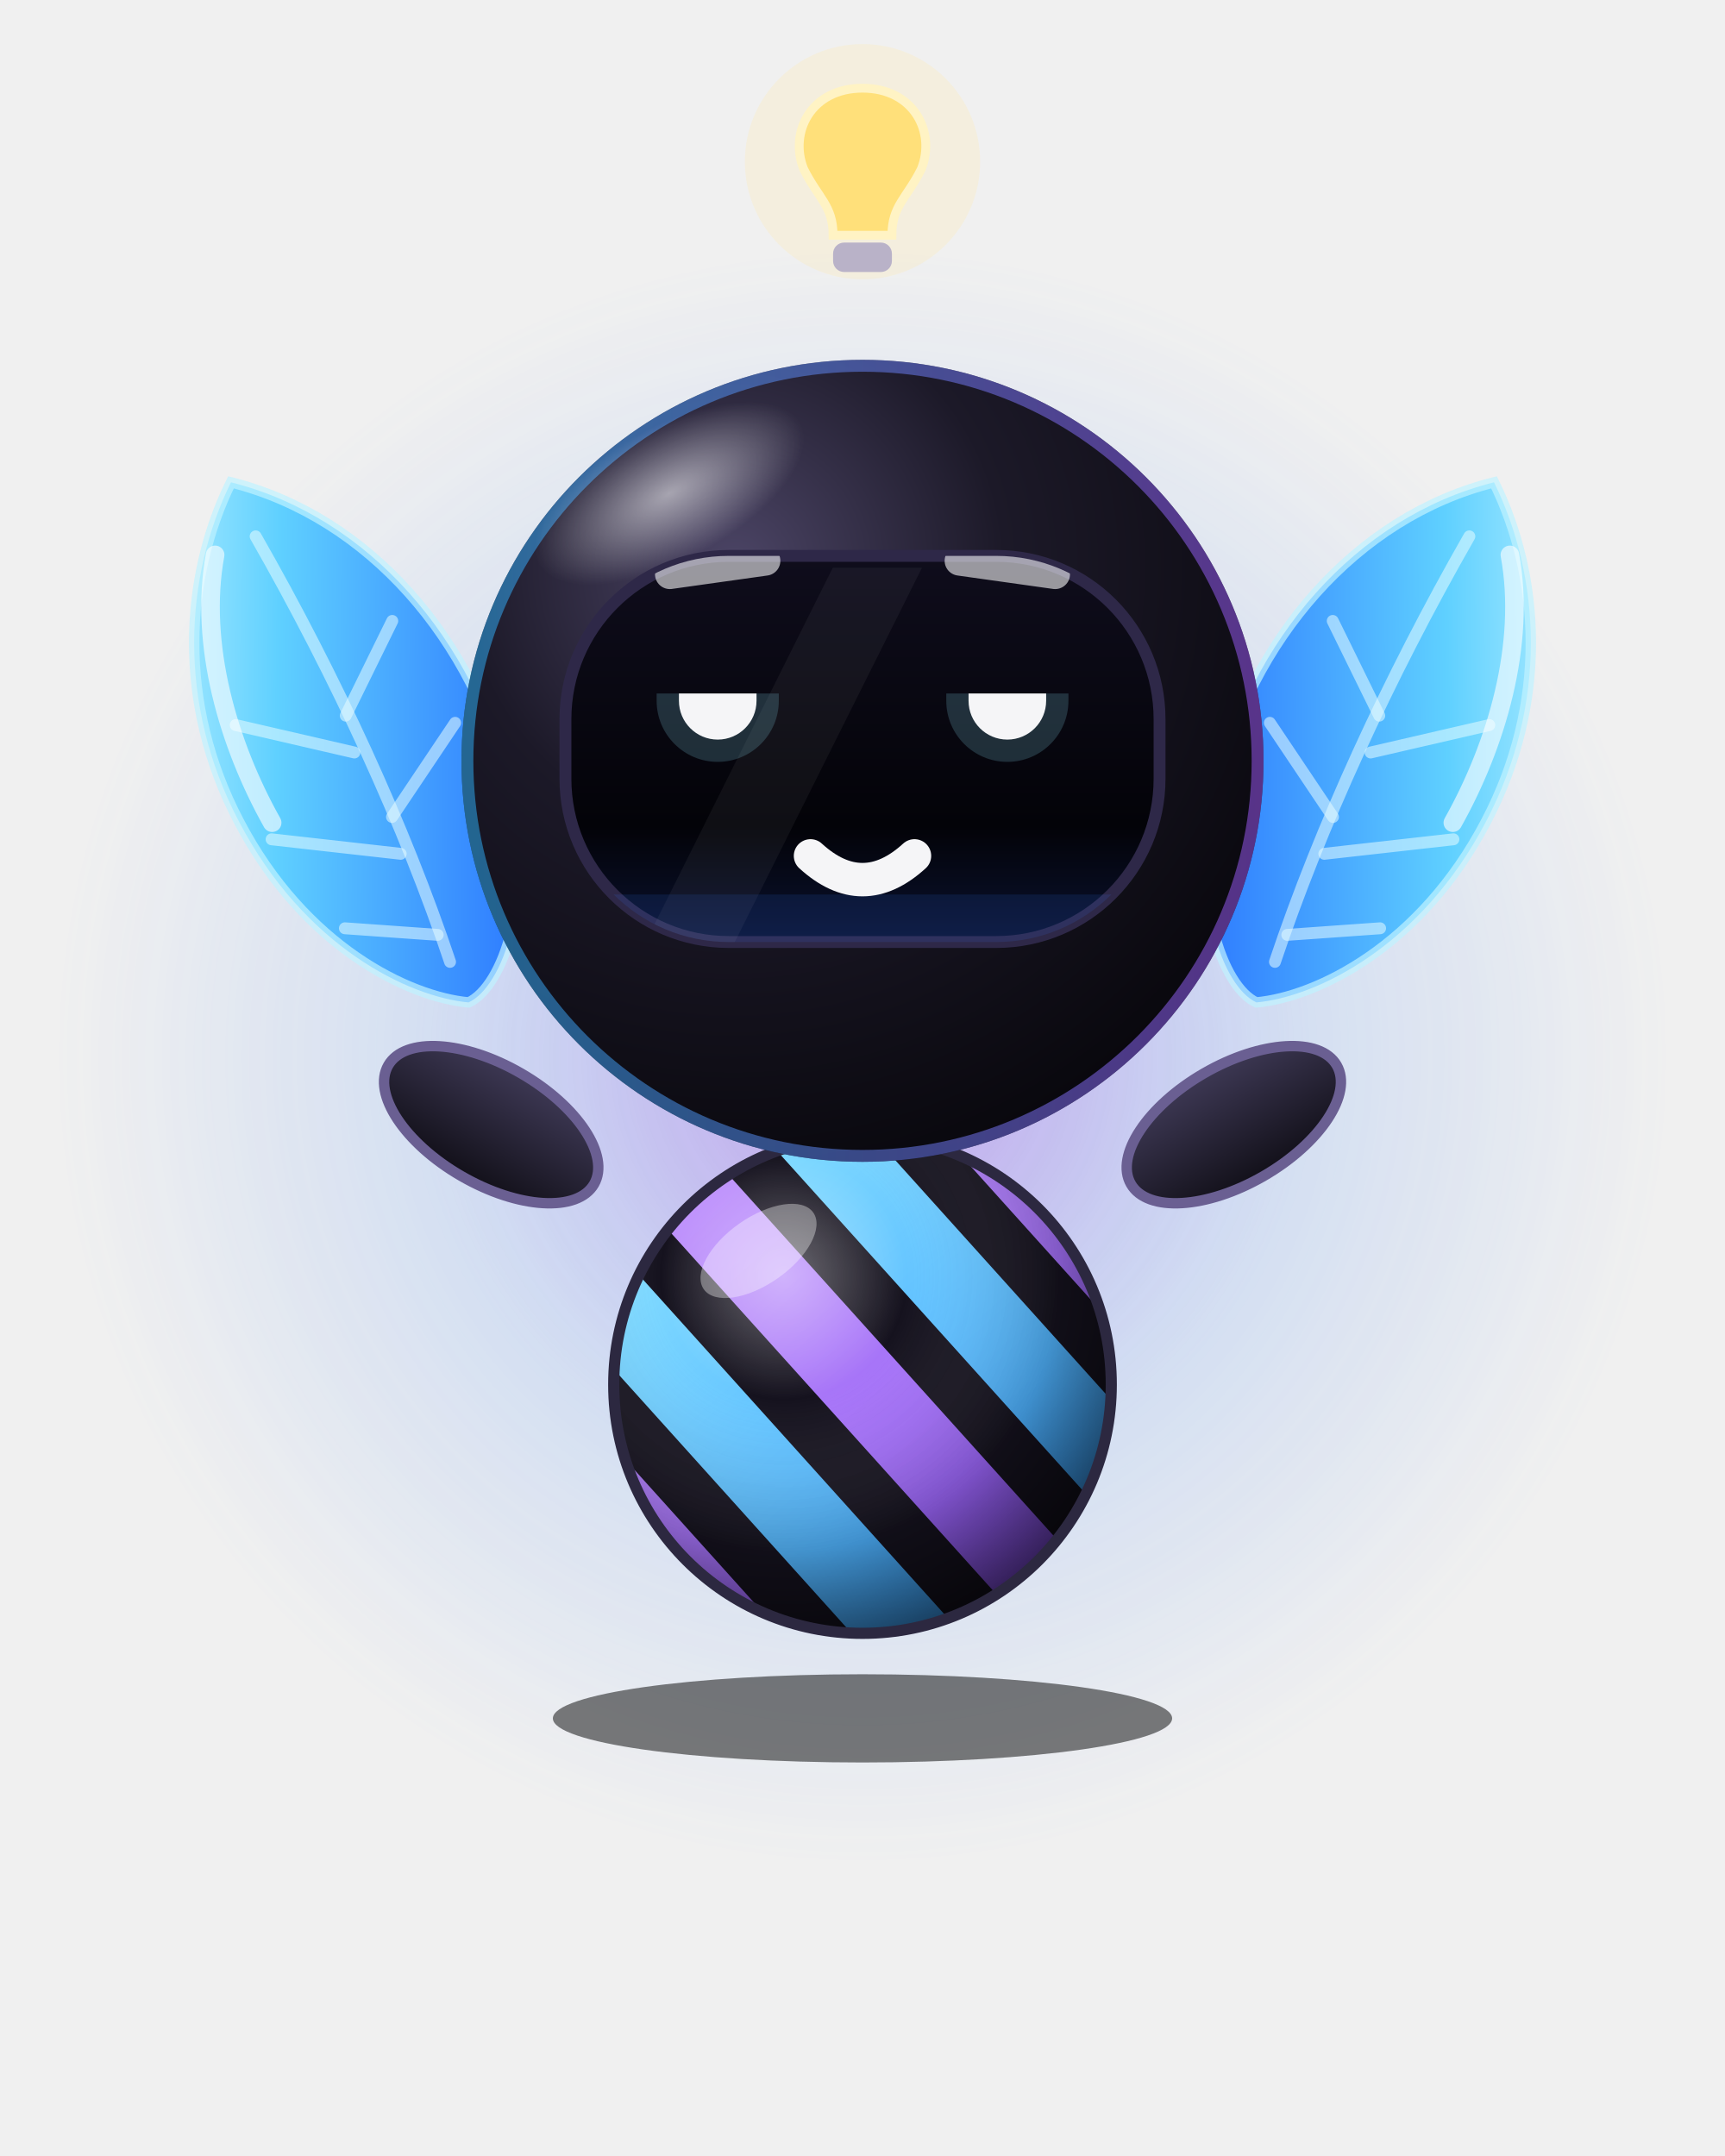
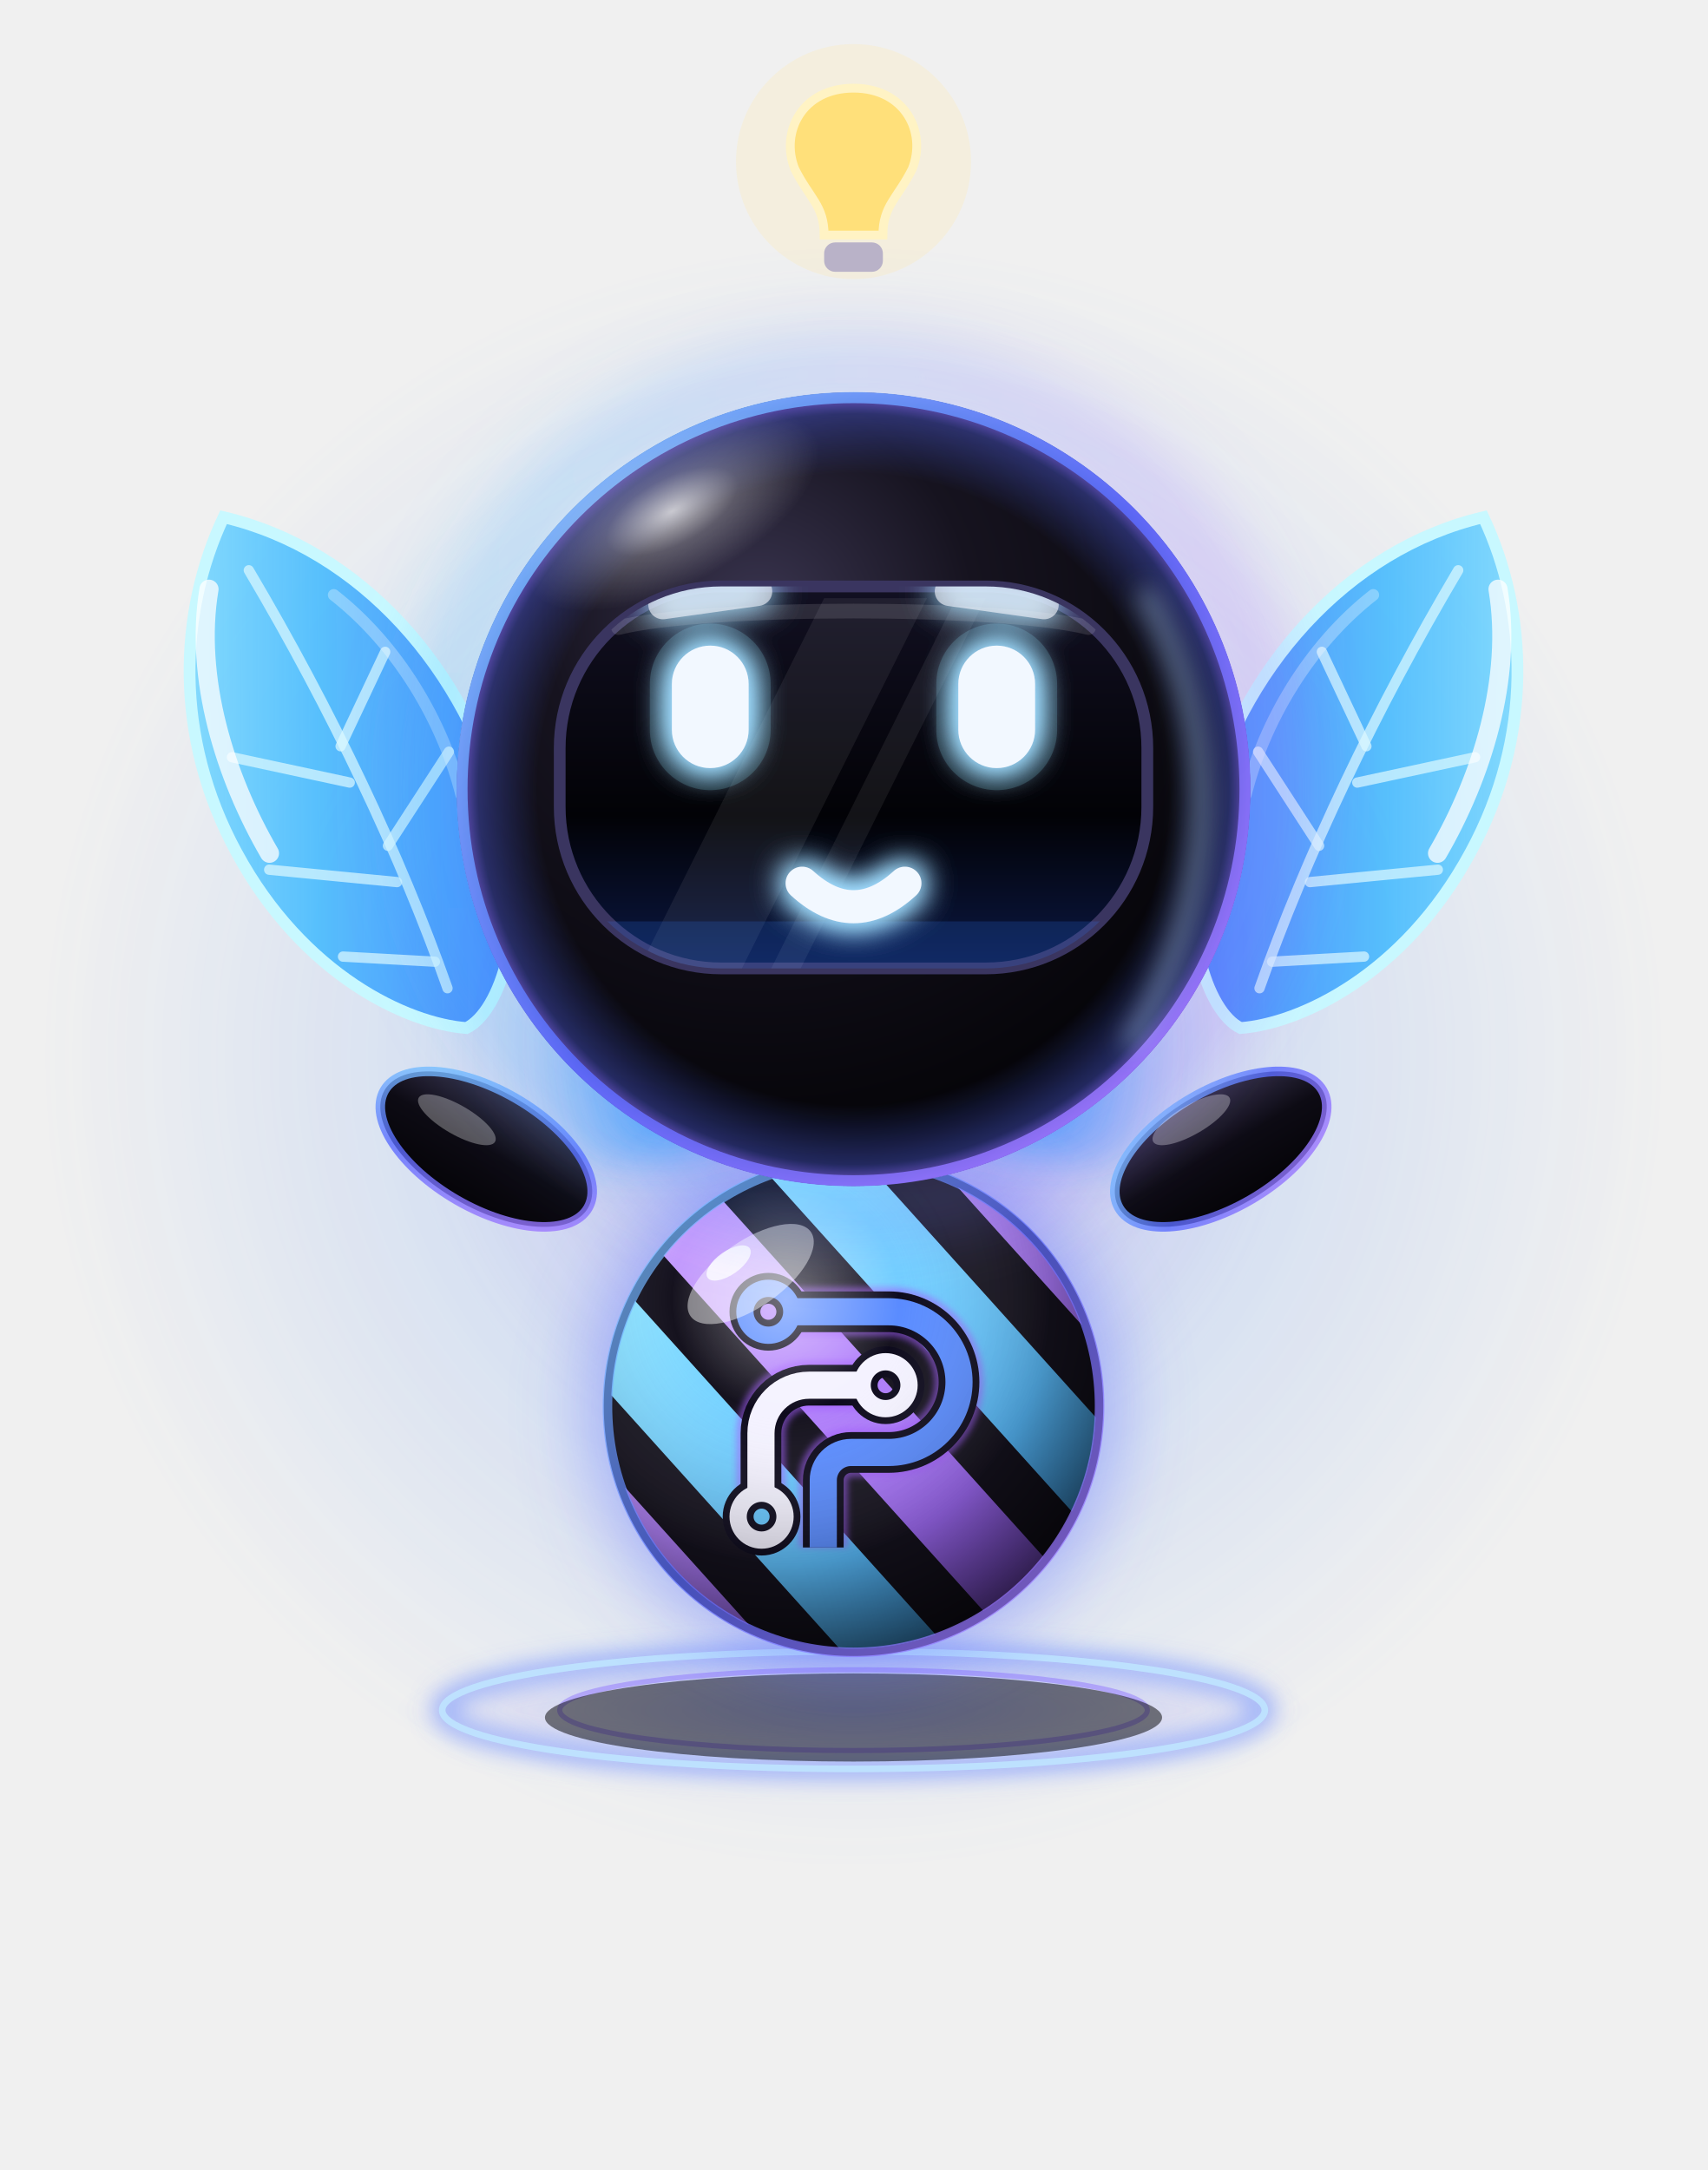
- <svg xmlns="http://www.w3.org/2000/svg" viewBox="-17.3 -43.7 234.6 293.2" role="img" aria-label="Yayen" width="2048" height="2560">
+ <svg xmlns="http://www.w3.org/2000/svg" viewBox="-16.2 -43.8 232.5 295.4" role="img" aria-label="Yayen" width="2048" height="2602">
  <defs>
+     <filter id="yv1-glow" x="-50%" y="-50%" width="200%" height="200%">
+       <feGaussianBlur in="SourceGraphic" stdDeviation="2.2" result="b" />
+       <feColorMatrix in="b" type="matrix" values="0 0 0 0 .35  0 0 0 0 .72  0 0 0 0 1  0 0 0 1.4 0" result="c" />
+       <feMerge>
+         <feMergeNode in="c" />
+         <feMergeNode in="c" />
+         <feMergeNode in="SourceGraphic" />
+       </feMerge>
+     </filter>
+     <filter id="yv1-blur" x="-50%" y="-50%" width="200%" height="200%">
+       <feGaussianBlur stdDeviation="5" />
+     </filter>
+     <filter id="yv1-blur2" x="-50%" y="-50%" width="200%" height="200%">
+       <feGaussianBlur stdDeviation="1.6" />
+     </filter>
    <radialGradient id="yv1-aura" cx="50%" cy="50%" r="50%">
-       <stop offset="0" stop-color="#8a2be2" stop-opacity=".55" />
-       <stop offset=".55" stop-color="#2f7bff" stop-opacity=".18" />
+       <stop offset="0" stop-color="#8a2be2" stop-opacity=".5" />
+       <stop offset=".55" stop-color="#2f7bff" stop-opacity=".16" />
      <stop offset="1" stop-color="#2f7bff" stop-opacity="0" />
    </radialGradient>
-     <radialGradient id="yv1-head" cx="34%" cy="26%" r="80%">
-       <stop offset="0" stop-color="#4c4566" />
-       <stop offset=".42" stop-color="#1c1928" />
-       <stop offset="1" stop-color="#08070c" />
+     <radialGradient id="yv1-head" cx="38%" cy="28%" r="78%">
+       <stop offset="0" stop-color="#3a3550" />
+       <stop offset=".35" stop-color="#16131f" />
+       <stop offset=".8" stop-color="#07060b" />
+       <stop offset="1" stop-color="#020205" />
+     </radialGradient>
+     <radialGradient id="yv1-headRim" cx="50%" cy="50%" r="50%">
+       <stop offset=".8" stop-color="#4b6bff" stop-opacity="0" />
+       <stop offset=".95" stop-color="#5a6cff" stop-opacity=".35" />
+       <stop offset="1" stop-color="#9a6bff" stop-opacity=".75" />
    </radialGradient>
    <radialGradient id="yv1-spec" cx="50%" cy="50%" r="50%">
-       <stop offset="0" stop-color="#fff" stop-opacity=".55" />
+       <stop offset="0" stop-color="#fff" stop-opacity=".75" />
+       <stop offset=".45" stop-color="#fff" stop-opacity=".25" />
      <stop offset="1" stop-color="#fff" stop-opacity="0" />
    </radialGradient>
    <linearGradient id="yv1-rim" x1="0" y1="0" x2="1" y2="0">
      <stop offset="0" stop-color="#2fb6ff" />
      <stop offset="1" stop-color="#a35cff" />
    </linearGradient>
+     <linearGradient id="yv1-rimV" x1="0" y1="0" x2="1" y2="1">
+       <stop offset="0" stop-color="#7fd8ff" />
+       <stop offset=".5" stop-color="#5a6cff" />
+       <stop offset="1" stop-color="#b07aff" />
+     </linearGradient>
    <linearGradient id="yv1-visor" x1="0" y1="0" x2="0" y2="1">
-       <stop offset="0" stop-color="#0f0d1c" />
-       <stop offset=".7" stop-color="#030308" />
-       <stop offset="1" stop-color="#0a1230" />
+       <stop offset="0" stop-color="#121022" />
+       <stop offset=".6" stop-color="#020206" />
+       <stop offset="1" stop-color="#0b1844" />
    </linearGradient>
    <linearGradient id="yv1-wing" x1="0" y1="0" x2="1" y2="1">
-       <stop offset="0" stop-color="#c8f6ff" />
-       <stop offset=".35" stop-color="#5fd0ff" />
-       <stop offset="1" stop-color="#1f62ff" />
+       <stop offset="0" stop-color="#9eecff" stop-opacity=".92" />
+       <stop offset=".45" stop-color="#38b6ff" stop-opacity=".82" />
+       <stop offset="1" stop-color="#2456ff" stop-opacity=".78" />
    </linearGradient>
    <linearGradient id="yv1-arm" x1="0" y1="0" x2="0" y2="1">
-       <stop offset="0" stop-color="#3d3854" />
-       <stop offset="1" stop-color="#121019" />
+       <stop offset="0" stop-color="#34304a" />
+       <stop offset=".5" stop-color="#0d0b14" />
+       <stop offset="1" stop-color="#050408" />
    </linearGradient>
    <linearGradient id="yv1-pu" x1="0" y1="0" x2="0" y2="1">
-       <stop offset="0" stop-color="#cfa6ff" />
-       <stop offset="1" stop-color="#7a3df0" />
+       <stop offset="0" stop-color="#d8b4ff" />
+       <stop offset="1" stop-color="#8243f5" />
    </linearGradient>
    <linearGradient id="yv1-cy" x1="0" y1="0" x2="0" y2="1">
-       <stop offset="0" stop-color="#9af0ff" />
-       <stop offset="1" stop-color="#1f8cff" />
-     </linearGradient>
-     <radialGradient id="yv1-ball" cx="34%" cy="28%" r="78%">
-       <stop offset="0" stop-color="#fff" stop-opacity=".38" />
-       <stop offset=".32" stop-color="#fff" stop-opacity="0" />
-       <stop offset=".72" stop-color="#000" stop-opacity=".2" />
-       <stop offset="1" stop-color="#000" stop-opacity=".65" />
+       <stop offset="0" stop-color="#a6f4ff" />
+       <stop offset="1" stop-color="#2a9bff" />
+     </linearGradient>
+     <radialGradient id="yv1-ball" cx="36%" cy="28%" r="78%">
+       <stop offset="0" stop-color="#fff" stop-opacity=".42" />
+       <stop offset=".3" stop-color="#fff" stop-opacity="0" />
+       <stop offset=".7" stop-color="#000" stop-opacity=".22" />
+       <stop offset="1" stop-color="#000" stop-opacity=".72" />
+     </radialGradient>
+     <radialGradient id="yv1-floor" cx="50%" cy="50%" r="50%">
+       <stop offset="0" stop-color="#5a6cff" stop-opacity=".35" />
+       <stop offset=".7" stop-color="#3a3cff" stop-opacity=".08" />
+       <stop offset="1" stop-color="#3a3cff" stop-opacity="0" />
    </radialGradient>
    <linearGradient id="yv1-holo" x1="0" y1="0" x2="0" y2="1">
      <stop offset="0" stop-color="#2fb6ff" stop-opacity=".28" />
      <stop offset="1" stop-color="#a35cff" stop-opacity=".12" />
    </linearGradient>
    <clipPath id="yv1-cbody">
      <circle cx="100" cy="148" r="33" />
+     </clipPath>
+     <clipPath id="yv1-chead">
+       <circle cx="100" cy="66" r="54" />
    </clipPath>
    <clipPath id="yv1-cvisor">
      <rect class="visorClip" x="60" y="40" width="80" height="52" rx="22" transform="translate(100 64.4) scale(1 1) translate(-100 -66)" />
    </clipPath>
    <mask id="yv1-mL" maskUnits="userSpaceOnUse" x="0" y="0" width="200" height="200">
      <rect width="200" height="200" fill="#fff" />
-       <rect class="lidL" fill="#000" x="70.05" y="42.46" width="20.9" height="14.47" />
-       <ellipse class="cutL" fill="#000" cx="80.5" cy="75.14" rx="10.97" ry="10.01" opacity="0" />
+       <rect class="lidL" fill="#000" x="70.05" y="42.46" width="20.9" height="0" />
+       <ellipse class="cutL" fill="#000" cx="80.5" cy="75.14" rx="10.97" ry="10" opacity="0" />
    </mask>
    <mask id="yv1-mR" maskUnits="userSpaceOnUse" x="0" y="0" width="200" height="200">
      <rect width="200" height="200" fill="#fff" />
-       <rect class="lidR" fill="#000" x="109.05" y="42.46" width="20.9" height="14.47" />
-       <ellipse class="cutR" fill="#000" cx="119.5" cy="75.14" rx="10.97" ry="10.01" opacity="0" />
+       <rect class="lidR" fill="#000" x="109.05" y="42.46" width="20.9" height="0" />
+       <ellipse class="cutR" fill="#000" cx="119.5" cy="75.14" rx="10.97" ry="10" opacity="0" />
    </mask>
+     <path id="yv1-leaf" d="M0-38C15-26 21-5 17 15C14 30 5 39 0 39C-7 35-17 23-18 4C-19-14-11-29 0-38Z" />
    <g id="yv1-wingShape" transform="translate(30 62) rotate(-28)">
-       <path d="M0-38C15-26 21-5 17 15C14 30 5 39 0 39C-7 35-17 23-18 4C-19-14-11-29 0-38Z" fill="url(#yv1-wing)" stroke="#bff3ff" stroke-opacity=".7" stroke-width="1.4" />
-       <g stroke="#e6fbff" stroke-opacity=".55" stroke-width="1.6" stroke-linecap="round" fill="none">
+       <use class="gl" href="#yv1-leaf" fill="#2f9bff" opacity=".8" filter="url(#yv1-blur)" x="66" y="52.4" />
+       <use href="#yv1-leaf" fill="url(#yv1-wing)" stroke="#c8f8ff" stroke-width="1.6" />
+       <g stroke="#dffaff" stroke-opacity=".7" stroke-width="1.4" stroke-linecap="round" fill="none">
        <path d="M0-30C2-8 2 14 0 33" />
        <path d="M-13-8L0 2" />
        <path d="M-15 8L0 17" />
        <path d="M-11 23L0 29" />
        <path d="M12-12L1-3" />
        <path d="M14 4L1 12" />
      </g>
-       <path d="M-6-30C-13-20-15-6-14 6" stroke="#fff" stroke-opacity=".6" stroke-width="2.5" stroke-linecap="round" fill="none" />
+       <path d="M-6-30C-13-20-15-6-14 6" stroke="#fff" stroke-opacity=".75" stroke-width="2.6" stroke-linecap="round" fill="none" />
+       <path d="M9-22C14-12 15 0 13 10" stroke="#fff" stroke-opacity=".3" stroke-width="1.6" stroke-linecap="round" fill="none" />
    </g>
  </defs>
-   <circle class="aura" cx="100" cy="100" r="104" fill="url(#yv1-aura)" opacity="0.78" transform="translate(100 100) scale(1.07) translate(-100 -100)" />
-   <ellipse class="shadow" cx="100" cy="190" rx="42.11" ry="6" fill="#000" opacity="0.5" />
+   <circle class="aura" cx="100" cy="100" r="104" fill="url(#yv1-aura)" opacity="0.76" transform="translate(100 100) scale(1.06) translate(-100 -100)" />
+   <g class="floor">
+     <ellipse cx="100" cy="189" rx="62" ry="10" fill="url(#yv1-floor)" />
+     <ellipse cx="100" cy="189" rx="56" ry="8" fill="none" stroke="#6a8cff" stroke-width="2.4" opacity=".7" filter="url(#yv1-blur2)" />
+     <ellipse cx="100" cy="189" rx="56" ry="8" fill="none" stroke="#bfe4ff" stroke-width=".9" opacity=".9" />
+     <ellipse cx="100" cy="189" rx="40" ry="5.5" fill="none" stroke="#8a6bff" stroke-width=".7" opacity=".45" />
+   </g>
+   <ellipse class="shadow" cx="100" cy="190" rx="42.01" ry="6" fill="#000" opacity="0.5" />
  <g class="back" />
-   <g class="all" transform="translate(100 106.22) scale(1.01) rotate(0) translate(-100 -110)">
-     <g class="wingL" transform="rotate(3.45 46 74)">
+   <g class="all" transform="translate(100 109.63) scale(1) rotate(0) translate(-100 -110)">
+     <g class="wingL" transform="rotate(2.57 46 74)">
      <use href="#yv1-wingShape" />
    </g>
-     <g class="wingR" transform="rotate(-3.45 154 74)">
+     <g class="wingR" transform="rotate(-2.57 154 74)">
      <use href="#yv1-wingShape" transform="translate(200 0) scale(-1 1)" />
    </g>
    <g class="body" transform="translate(0 0) rotate(0 100 148)">
+       <circle class="gl" cx="100" cy="148" r="36" fill="#5a6cff" opacity=".45" filter="url(#yv1-blur)" />
      <circle cx="100" cy="148" r="34" fill="#15121e" />
      <g clip-path="url(#yv1-cbody)">
        <g transform="rotate(-42 100 148)">
          <rect x="22.5" y="90" width="11" height="120" fill="url(#yv1-pu)" />
          <rect x="40.5" y="90" width="11" height="120" fill="url(#yv1-cy)" />
          <rect x="58.5" y="90" width="11" height="120" fill="url(#yv1-pu)" />
          <rect x="76.5" y="90" width="11" height="120" fill="url(#yv1-cy)" />
          <rect x="94.5" y="90" width="11" height="120" fill="url(#yv1-pu)" />
          <rect x="112.5" y="90" width="11" height="120" fill="url(#yv1-cy)" />
          <rect x="130.5" y="90" width="11" height="120" fill="url(#yv1-pu)" />
          <rect x="148.5" y="90" width="11" height="120" fill="url(#yv1-cy)" />
          <rect x="166.5" y="90" width="11" height="120" fill="url(#yv1-pu)" />
        </g>
+         <g class="logo" transform="translate(100 149) scale(.084) translate(-256 -253)" fill="none" stroke-width="44">
+           <g class="gl" stroke="#a35cff" stroke-width="80" opacity=".55" filter="url(#yv1-blur)">
+             <path d="M160 88H313A114 114 0 0 1 313 316H252A45 45 0 0 0 207 361V470" />
+             <circle cx="118" cy="88" r="38" stroke-width="28" />
+             <path d="M265 207H184A78 78 0 0 0 106 285V380" />
+             <circle cx="308" cy="207" r="38" stroke-width="28" />
+             <circle cx="107" cy="420" r="38" stroke-width="28" />
+           </g>
+           <g stroke="#0d0a1c" stroke-width="66">
+             <path d="M160 88H313A114 114 0 0 1 313 316H252A45 45 0 0 0 207 361V470" />
+             <circle cx="118" cy="88" r="38" stroke-width="50" />
+             <path d="M265 207H184A78 78 0 0 0 106 285V380" />
+             <circle cx="308" cy="207" r="38" stroke-width="50" />
+             <circle cx="107" cy="420" r="38" stroke-width="50" />
+           </g>
+           <g stroke="#5a8cff">
+             <path d="M160 88H313A114 114 0 0 1 313 316H252A45 45 0 0 0 207 361V470" />
+             <circle cx="118" cy="88" r="38" stroke-width="28" />
+           </g>
+           <g stroke="#f4f2ff">
+             <path d="M265 207H184A78 78 0 0 0 106 285V380" />
+             <circle cx="308" cy="207" r="38" stroke-width="28" />
+             <circle cx="107" cy="420" r="38" stroke-width="28" />
+           </g>
+         </g>
        <circle cx="100" cy="148" r="33" fill="url(#yv1-ball)" />
      </g>
-       <circle cx="100" cy="148" r="33.5" fill="none" stroke="#2c2840" stroke-width="1.5" />
-       <ellipse cx="86" cy="130" rx="9" ry="4.5" transform="rotate(-35 86 130)" fill="#fff" opacity=".35" />
+       <circle cx="100" cy="148" r="33.5" fill="none" stroke="url(#yv1-rimV)" stroke-opacity=".7" stroke-width="1.3" />
+       <ellipse cx="86" cy="130" rx="10" ry="4.5" transform="rotate(-35 86 130)" fill="#fff" opacity=".45" />
+       <ellipse cx="83" cy="128.5" rx="3.5" ry="1.6" transform="rotate(-35 83 128.5)" fill="#fff" opacity=".8" />
    </g>
    <g class="armL" transform="rotate(0 60 110)">
-       <ellipse cx="50" cy="113" rx="16" ry="8" transform="rotate(30 50 113)" fill="url(#yv1-arm)" stroke="#6a5f92" stroke-width="1.4" />
+       <ellipse cx="50" cy="113" rx="16" ry="8" transform="rotate(30 50 113)" fill="url(#yv1-arm)" stroke="url(#yv1-rimV)" stroke-opacity=".8" stroke-width="1.3" />
+       <ellipse cx="46" cy="109" rx="6" ry="2" transform="rotate(30 46 109)" fill="#fff" opacity=".3" />
    </g>
    <g class="armR" transform="rotate(0 140 110)">
-       <ellipse cx="150" cy="113" rx="16" ry="8" transform="rotate(-30 150 113)" fill="url(#yv1-arm)" stroke="#6a5f92" stroke-width="1.4" />
+       <ellipse cx="150" cy="113" rx="16" ry="8" transform="rotate(-30 150 113)" fill="url(#yv1-arm)" stroke="url(#yv1-rimV)" stroke-opacity=".8" stroke-width="1.3" />
+       <ellipse cx="146" cy="109" rx="6" ry="2" transform="rotate(-30 146 109)" fill="#fff" opacity=".3" />
    </g>
    <g class="head" transform="translate(0 -2) rotate(0 100 112)">
+       <circle class="gl" cx="100" cy="66" r="57" fill="none" stroke="url(#yv1-rim)" stroke-width="4" opacity=".55" filter="url(#yv1-blur)" />
      <circle cx="100" cy="66" r="54" fill="url(#yv1-head)" />
-       <circle cx="100" cy="66" r="53.2" fill="none" stroke="url(#yv1-rim)" stroke-opacity=".5" stroke-width="1.6" />
-       <ellipse class="spec" cx="74" cy="28" rx="20" ry="9" transform="translate(0 2) rotate(-28 74 28)" fill="url(#yv1-spec)" />
-       <rect class="visorRect" x="60" y="40" width="80" height="52" rx="22" fill="url(#yv1-visor)" stroke="#2e2848" stroke-width="1.6" transform="translate(100 64.4) scale(1 1) translate(-100 -66)" />
+       <circle cx="100" cy="66" r="54" fill="url(#yv1-headRim)" />
+       <circle cx="100" cy="66" r="53.3" fill="none" stroke="url(#yv1-rimV)" stroke-opacity=".85" stroke-width="1.5" />
+       <g clip-path="url(#yv1-chead)">
+         <path d="M140 40C150 58 150 80 138 100" stroke="#bfe4ff" stroke-opacity=".35" stroke-width="3" stroke-linecap="round" fill="none" filter="url(#yv1-blur2)" />
+       </g>
+       <ellipse class="spec" cx="76" cy="27" rx="22" ry="10" transform="translate(0 2) rotate(-28 74 28)" fill="url(#yv1-spec)" />
+       <rect class="visorRect" x="60" y="40" width="80" height="52" rx="22" fill="url(#yv1-visor)" stroke="#3a3560" stroke-width="1.6" transform="translate(100 64.4) scale(1 1) translate(-100 -66)" />
      <g clip-path="url(#yv1-cvisor)">
-         <path class="glare" d="M70 92L96 40H108L82 92Z" fill="#fff" opacity=".05" transform="translate(0 0)" />
-         <rect x="40" y="84" width="120" height="8" fill="#2f7bff" opacity=".12" />
+         <path class="glare" d="M70 92L96 40H110L84 92ZM88 92L114 40H118L92 92Z" fill="#fff" opacity=".07" transform="translate(0 0)" />
+         <rect x="40" y="84" width="120" height="8" fill="#2f7bff" opacity=".18" />
        <rect class="screenGlow" x="40" y="40" width="120" height="52" fill="#5fd0ff" opacity="0" />
        <ellipse class="blushL" cx="72" cy="76.4" rx="7" ry="3.5" fill="#ff7ac8" opacity="0" />
        <ellipse class="blushR" cx="128" cy="76.4" rx="7" ry="3.5" fill="#ff7ac8" opacity="0" />
-         <rect class="haloL" fill="#8ee8ff" opacity=".18" mask="url(#yv1-mL)" x="72.28" y="43.46" width="16.45" height="22.68" rx="8.23" />
-         <rect class="haloR" fill="#8ee8ff" opacity=".18" mask="url(#yv1-mR)" x="111.28" y="43.46" width="16.45" height="22.68" rx="8.23" />
-         <rect class="eyeL" fill="#f5f5f7" mask="url(#yv1-mL)" x="75.28" y="46.46" width="10.45" height="16.68" rx="5.23" />
-         <rect class="eyeR" fill="#f5f5f7" mask="url(#yv1-mR)" x="114.28" y="46.46" width="10.45" height="16.68" rx="5.23" />
-         <path class="browL" stroke="#f5f5f7" stroke-width="4" stroke-linecap="round" fill="none" opacity="0.6" d="M74.06 40.87L86.94 39.06" />
-         <path class="browR" stroke="#f5f5f7" stroke-width="4" stroke-linecap="round" fill="none" opacity="0.6" d="M113.06 39.06L125.94 40.87" />
-         <path class="mouth" stroke="#f5f5f7" stroke-width="4.5" stroke-linecap="round" fill="none" d="M93 78.8Q100 85.2 107 78.8" opacity="1" />
-         <ellipse class="mouthO" fill="#f5f5f7" opacity="0" cx="100" cy="79.8" rx="3" ry="0" />
+         <rect class="haloL" fill="#8ee8ff" opacity=".18" mask="url(#yv1-mL)" x="72.27" y="43.46" width="16.45" height="22.67" rx="8.22" />
+         <rect class="haloR" fill="#8ee8ff" opacity=".18" mask="url(#yv1-mR)" x="111.27" y="43.46" width="16.45" height="22.67" rx="8.22" />
+         <g filter="url(#yv1-glow)">
+           <rect class="eyeL" fill="#f2f8ff" mask="url(#yv1-mL)" x="75.27" y="46.46" width="10.45" height="16.67" rx="5.22" />
+           <rect class="eyeR" fill="#f2f8ff" mask="url(#yv1-mR)" x="114.27" y="46.46" width="10.45" height="16.67" rx="5.22" />
+           <path class="browL" stroke="#f2f8ff" stroke-width="4" stroke-linecap="round" fill="none" opacity="0.6" d="M74.06 40.87L86.94 39.06" />
+           <path class="browR" stroke="#f2f8ff" stroke-width="4" stroke-linecap="round" fill="none" opacity="0.6" d="M113.06 39.06L125.94 40.87" />
+           <path class="mouth" stroke="#f2f8ff" stroke-width="4.5" stroke-linecap="round" fill="none" d="M93 78.8Q100 85.2 107 78.8" opacity="1" />
+           <ellipse class="mouthO" fill="#f2f8ff" opacity="0" cx="100" cy="79.8" rx="3" ry="0" />
+         </g>
        <g class="glasses" opacity="0">
-           <rect class="gL" width="30" height="16" rx="6" fill="#120a20" stroke="url(#yv1-rim)" stroke-width="2.5" x="66" y="52.4" />
+           <rect class="gL" width="30" height="16" rx="6" fill="#120a20" stroke="url(#yv1-rim)" stroke-width="2.5" />
          <rect class="gR" width="30" height="16" rx="6" fill="#120a20" stroke="url(#yv1-rim)" stroke-width="2.5" x="104" y="52.4" />
          <path class="gB" stroke="#a35cff" stroke-width="2.5" d="M96 58.4h8" />
        </g>
+         <path d="M68 44C80 41 120 41 132 44" stroke="#fff" stroke-opacity=".12" stroke-width="2" stroke-linecap="round" fill="none" />
      </g>
    </g>
    <g class="props" />
  </g>
  <g class="fx">
-     <g transform="translate(100 -21.73) scale(1)" opacity="1">
+     <g transform="translate(100 -21.8) scale(1)" opacity="1">
      <circle cx="0" cy="0" r="16" fill="#ffe9a8" opacity="0.25" />
      <path d="M0-10C-7-10-10-4-8 1C-6 5-4 6-4 10H4C4 6 6 5 8 1C10-4 7-10 0-10Z" fill="#ffe07a" stroke="#fff3c4" stroke-width="1.2" />
      <rect x="-4" y="11" width="8" height="4" rx="1.5" fill="#b9b2c8" />
    </g>
  </g>
</svg>
